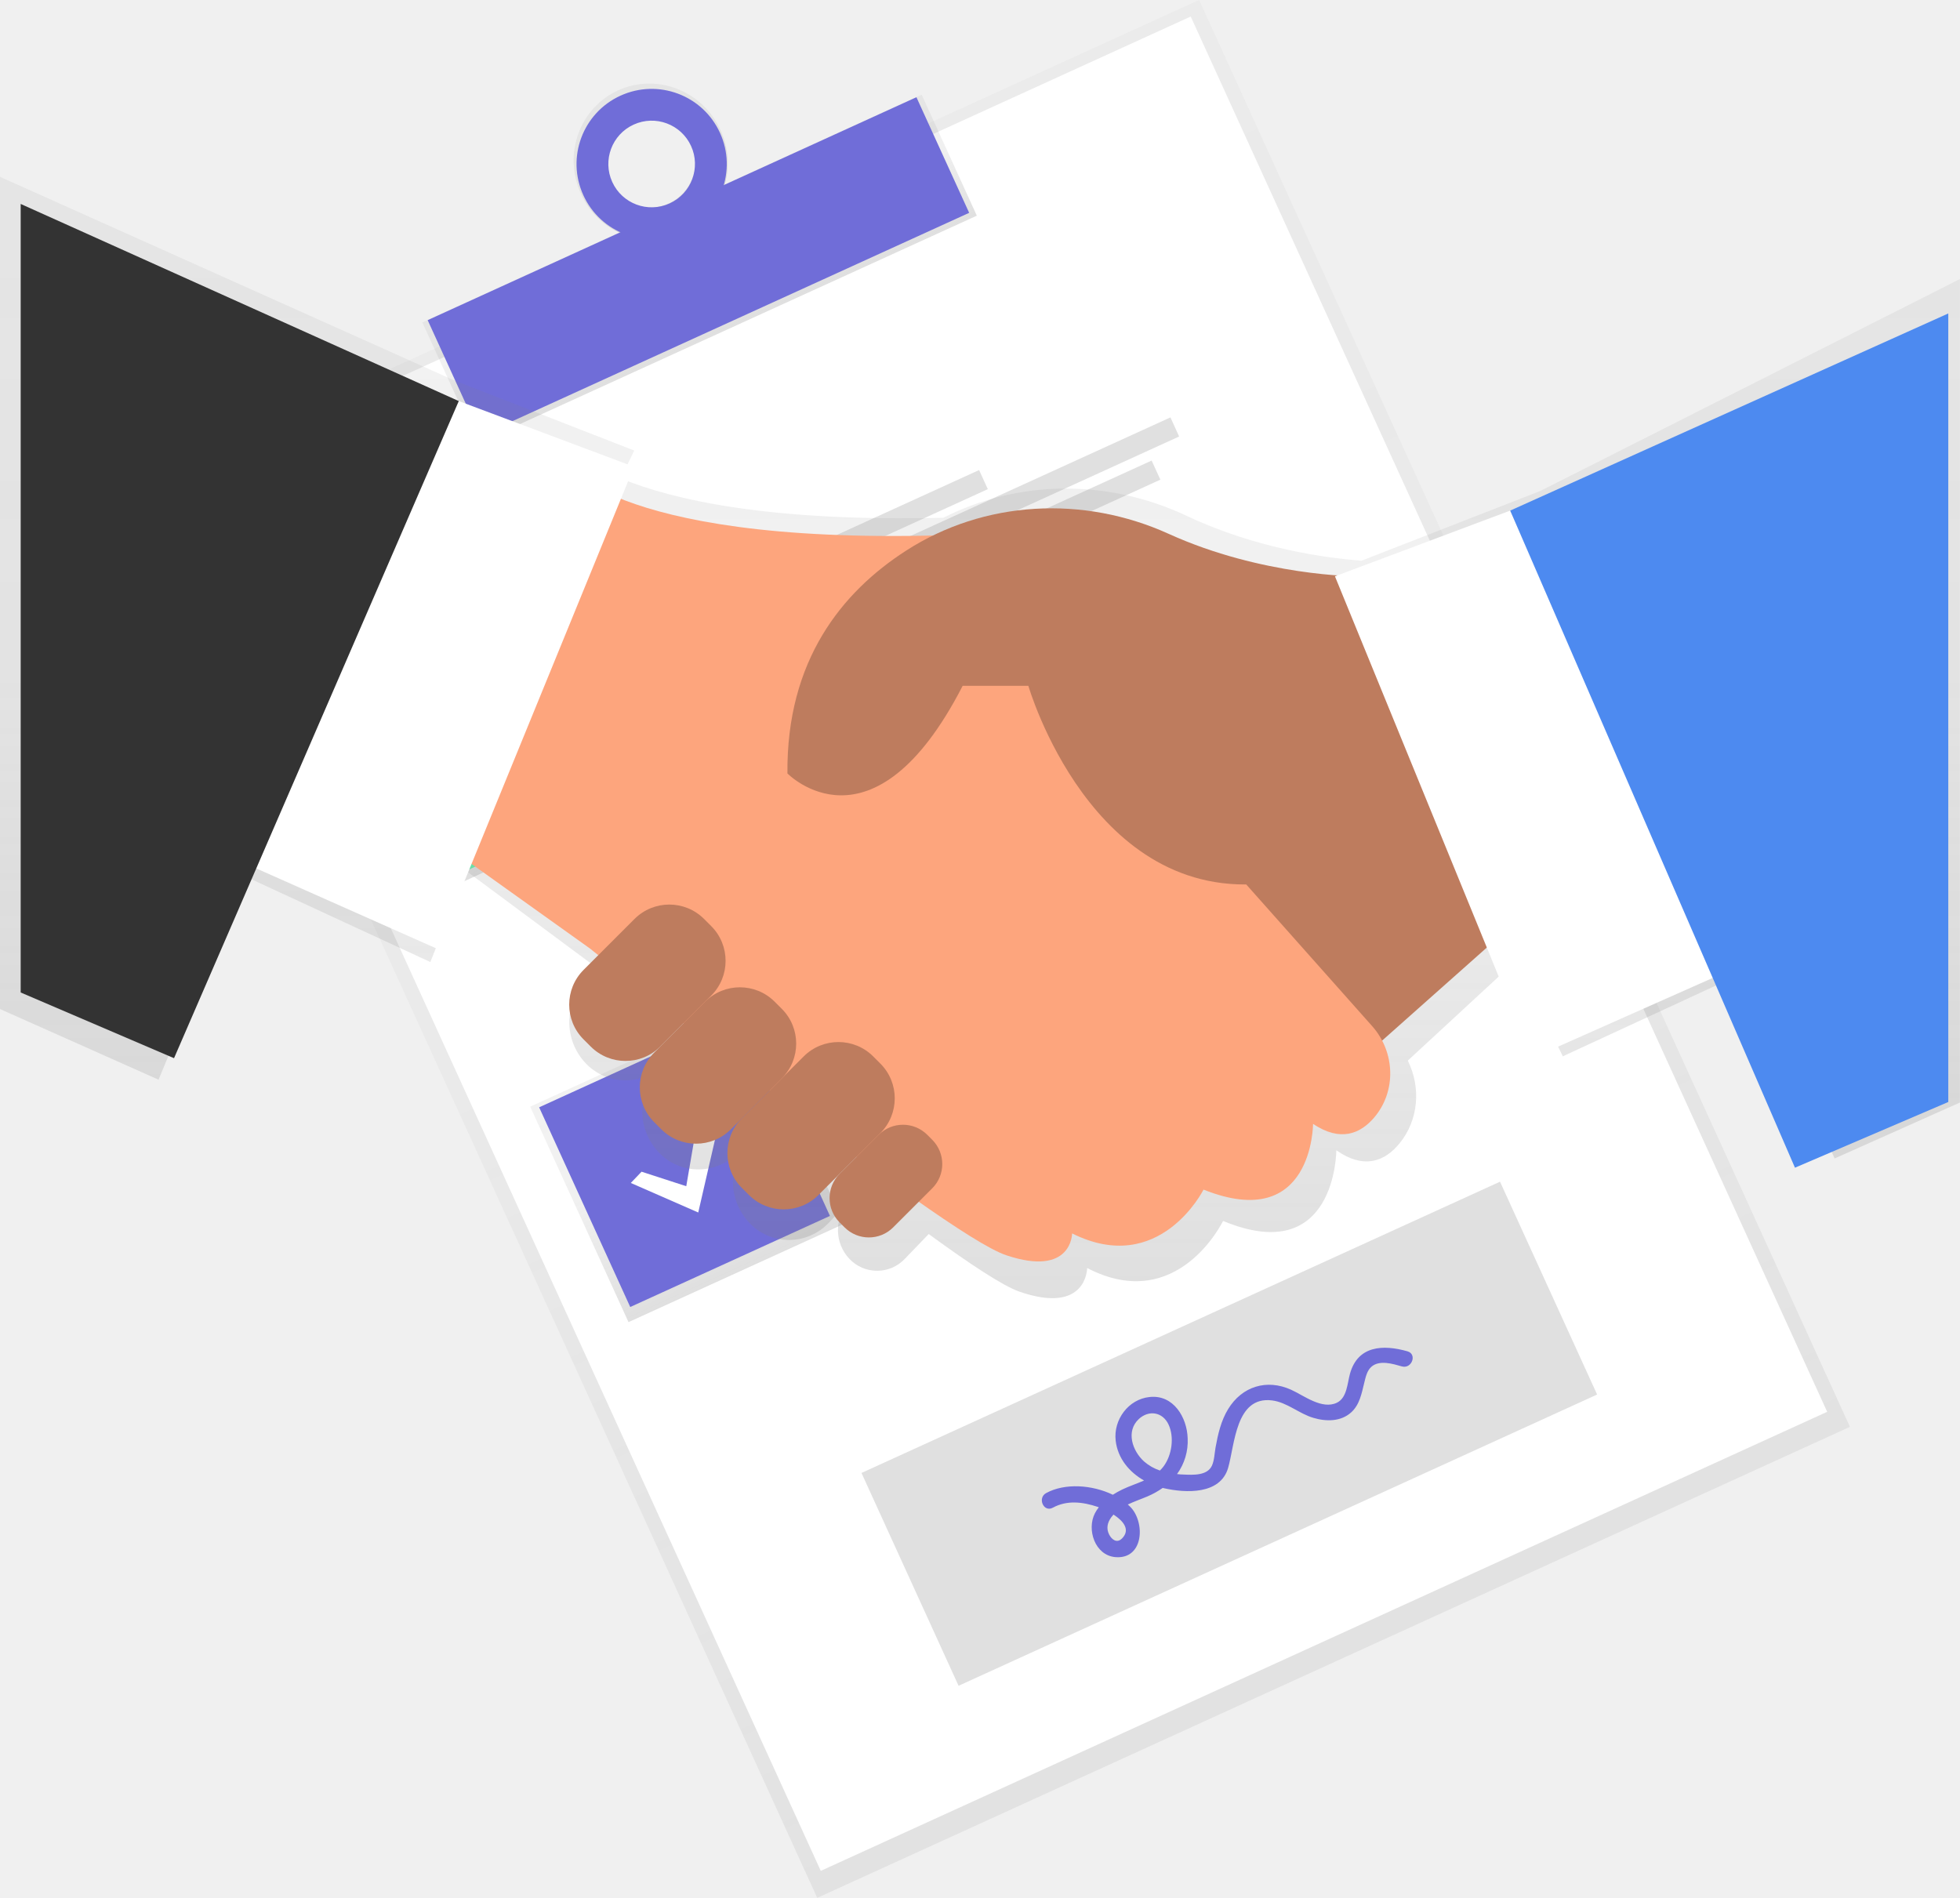
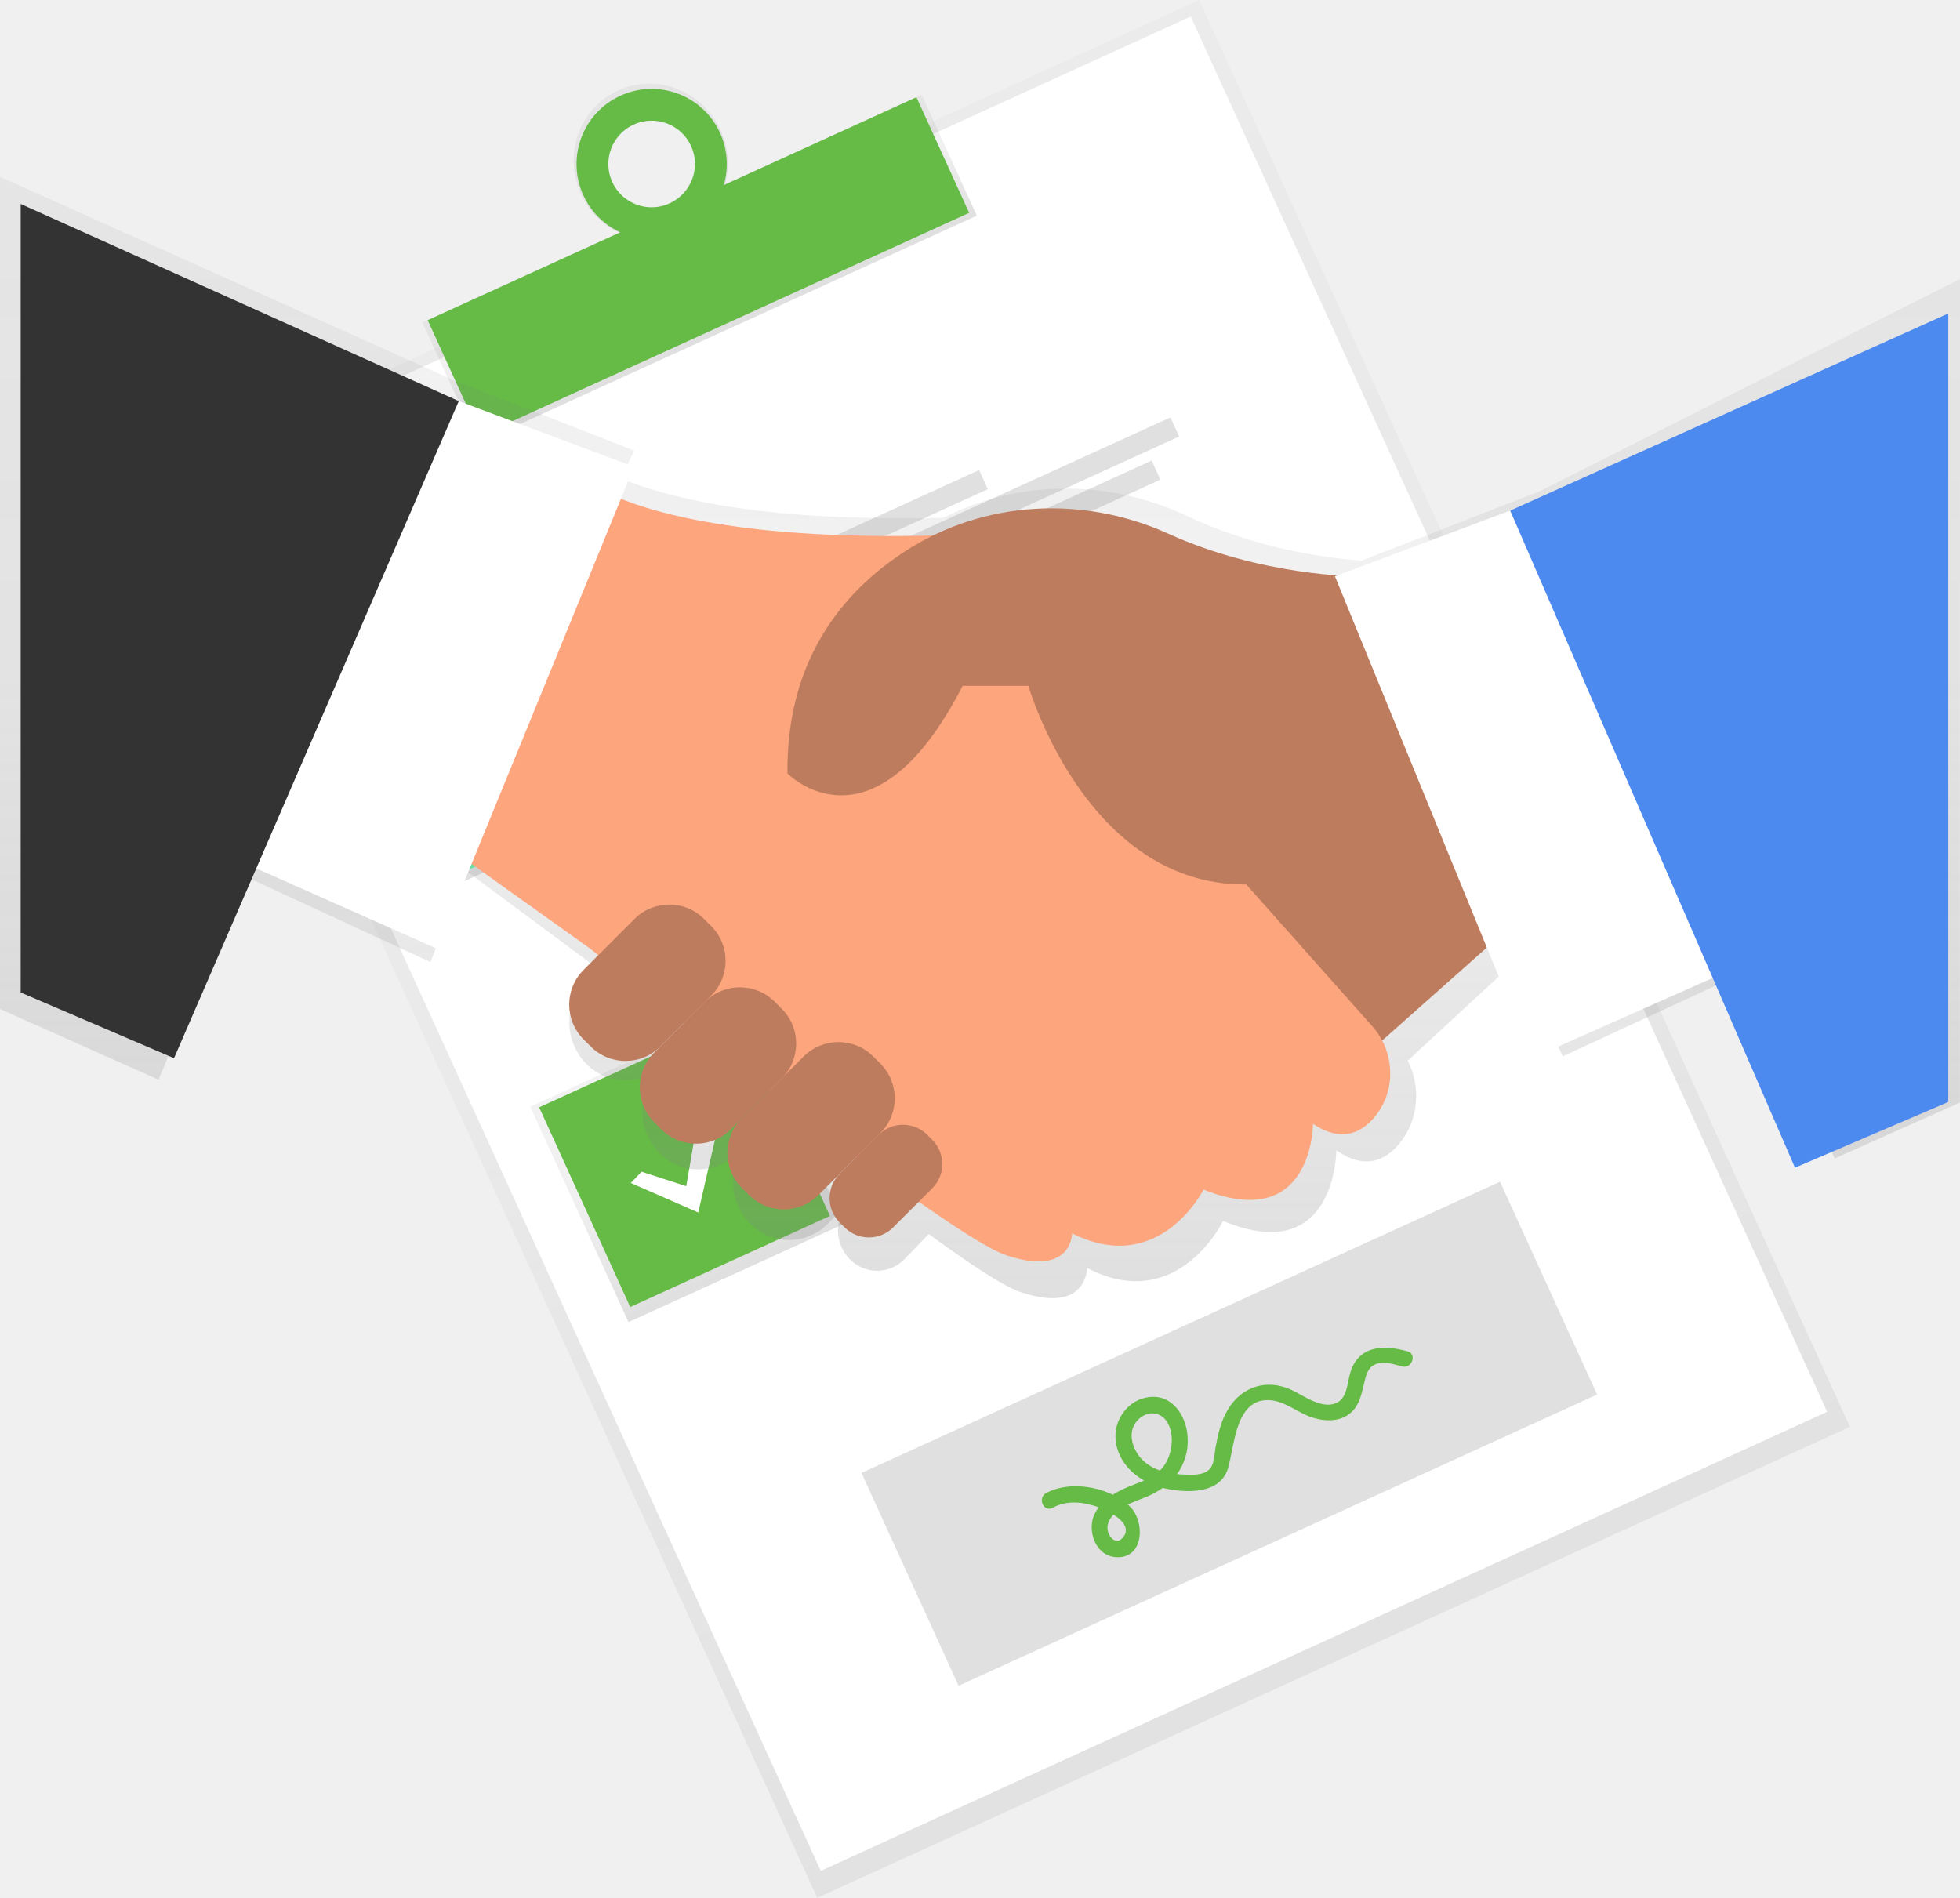
<svg xmlns="http://www.w3.org/2000/svg" xmlns:xlink="http://www.w3.org/1999/xlink" id="196ecc45-c3c6-4b7d-8685-374129418fe3" data-name="Layer 1" width="885" height="856.96" viewBox="0 0 885 856.96">
  <defs>
    <linearGradient id="431b905b-f630-4d26-9705-072736e3fa0a" x1="613.19" y1="813.7" x2="613.19" y2="105.57" gradientTransform="translate(-0.86 -10.23)" gradientUnits="userSpaceOnUse">
      <stop offset="0" stop-color="gray" stop-opacity="0.25" />
      <stop offset="0.54" stop-color="gray" stop-opacity="0.12" />
      <stop offset="1" stop-color="gray" stop-opacity="0.1" />
    </linearGradient>
    <linearGradient id="82c9264e-9b45-4df5-9d25-f7dacbcab158" x1="613.84" y1="152.52" x2="613.84" y2="92.5" gradientTransform="translate(-140.84 19.9)" xlink:href="#431b905b-f630-4d26-9705-072736e3fa0a" />
    <linearGradient id="e7f96ace-9b05-41bf-887d-5e87841d3793" x1="613.84" y1="104.78" x2="613.84" y2="33.84" gradientTransform="translate(-136.32 285.71) rotate(-24.52)" xlink:href="#431b905b-f630-4d26-9705-072736e3fa0a" />
    <linearGradient id="0e5c1f30-7912-44d8-85da-be3b7e04fbbd" x1="440.4" y1="329.87" x2="440.4" y2="222.94" gradientTransform="translate(-61.32 78.01)" xlink:href="#431b905b-f630-4d26-9705-072736e3fa0a" />
    <linearGradient id="f5898732-89b1-47b9-bad4-993f506fb52e" x1="440.76" y1="541.79" x2="440.76" y2="434.85" gradientTransform="translate(26.6 58.74)" xlink:href="#431b905b-f630-4d26-9705-072736e3fa0a" />
    <linearGradient id="f9eac279-a8ac-46d5-97b7-7547b98d8743" x1="440.4" y1="302" x2="440.4" y2="249.51" gradientTransform="translate(-293.43 264.79) rotate(-24.52)" xlink:href="#431b905b-f630-4d26-9705-072736e3fa0a" />
    <linearGradient id="56bc9504-3ea8-4a78-ad29-d599ef16b1a5" x1="599.62" y1="607.1" x2="599.62" y2="100.78" gradientTransform="matrix(1, 0, 0, 1, 0, 0)" xlink:href="#431b905b-f630-4d26-9705-072736e3fa0a" />
  </defs>
  <g opacity="0.5">
    <rect x="356.07" y="95.34" width="512.51" height="708.13" transform="translate(-288.4 273.74) rotate(-24.52)" fill="url(#431b905b-f630-4d26-9705-072736e3fa0a)" />
  </g>
  <rect x="361.51" y="100.79" width="499.47" height="692.48" transform="translate(-287.52 273.08) rotate(-24.52)" fill="#fff" />
  <rect x="349.12" y="112.4" width="247.78" height="60.02" transform="translate(-173.56 188.23) rotate(-24.52)" fill="url(#82c9264e-9b45-4df5-9d25-f7dacbcab158)" />
  <path d="M436.21,61.74c-17.4,7.94-24.92,28.82-16.79,46.64s28.83,25.83,46.23,17.89,24.92-28.82,16.79-46.64S453.61,53.8,436.21,61.74Zm23.21,50.88a20.47,20.47,0,1,1,9.69-26.91A20.23,20.23,0,0,1,459.42,112.63Z" transform="translate(-157.12 -20.92)" fill="url(#e7f96ace-9b05-41bf-887d-5e87841d3793)" />
-   <rect x="351.19" y="112.55" width="242.56" height="57.38" transform="translate(-173.12 187.91) rotate(-24.52)" fill="#706dd8" />
-   <path d="M437.29,64.12a33.91,33.91,0,1,0,44.92,16.78A33.91,33.91,0,0,0,437.29,64.12Zm22.19,48.65a19.56,19.56,0,1,1,9.68-25.92A19.56,19.56,0,0,1,459.48,112.76Z" transform="translate(-157.12 -20.92)" fill="#706dd8" />
+   <rect x="351.19" y="112.55" width="242.56" height="57.38" transform="translate(-173.12 187.91) rotate(-24.52)" fill="#65bb46" />
+   <path d="M437.29,64.12a33.91,33.91,0,1,0,44.92,16.78A33.91,33.91,0,0,0,437.29,64.12Zm22.19,48.65a19.56,19.56,0,1,1,9.68-25.92A19.56,19.56,0,0,1,459.48,112.76Z" transform="translate(-157.12 -20.92)" fill="#65bb46" />
  <rect x="325.61" y="300.95" width="106.94" height="106.94" transform="translate(-270.02 168.37) rotate(-24.52)" fill="url(#0e5c1f30-7912-44d8-85da-be3b7e04fbbd)" />
  <rect x="413.89" y="493.6" width="106.94" height="106.94" transform="translate(-342.01 222.39) rotate(-24.52)" fill="url(#f5898732-89b1-47b9-bad4-993f506fb52e)" />
  <rect x="329.52" y="304.86" width="99.11" height="99.11" transform="translate(-270.02 168.37) rotate(-24.52)" fill="#69f0ae" />
-   <rect x="416.66" y="495.88" width="99.11" height="99.11" transform="translate(-341.44 221.76) rotate(-24.52)" fill="#706dd8" />
+   <rect x="416.66" y="495.88" width="99.11" height="99.11" transform="translate(-341.44 221.76) rotate(-24.52)" fill="#65bb46" />
  <rect x="471.46" y="260.92" width="135.85" height="9.48" transform="translate(-218.73 226.9) rotate(-24.52)" fill="#e0e0e0" />
  <rect x="473.37" y="255.5" width="224.31" height="9.48" transform="translate(-212.31 245.56) rotate(-24.52)" fill="#e0e0e0" />
  <rect x="479.98" y="271.71" width="208.51" height="9.48" transform="translate(-219.16 246.49) rotate(-24.52)" fill="#e0e0e0" />
  <rect x="558.6" y="451.95" width="135.85" height="9.48" transform="translate(-290.15 280.29) rotate(-24.52)" fill="#e0e0e0" />
  <rect x="560.51" y="446.52" width="224.31" height="9.48" transform="translate(-283.73 298.95) rotate(-24.52)" fill="#e0e0e0" />
  <rect x="567.12" y="462.74" width="208.51" height="9.48" transform="translate(-290.58 299.88) rotate(-24.52)" fill="#e0e0e0" />
  <polygon points="199.04 337.46 222.26 345 229.9 300.31 241.2 303.4 228.49 358.65 193.47 343.3 199.04 337.46" fill="url(#f9eac279-a8ac-46d5-97b7-7547b98d8743)" />
  <polygon points="202 336.87 222.19 343.42 228.83 304.56 238.65 307.25 227.6 355.29 197.15 341.95 202 336.87" fill="#fff" />
  <polygon points="289.68 529.08 309.87 535.63 316.51 496.77 326.33 499.46 315.28 547.5 284.83 534.16 289.68 529.08" fill="#fff" />
  <rect x="553.74" y="615.49" width="316.9" height="105.63" transform="translate(-370.25 334.93) rotate(-24.52)" fill="#e0e0e0" />
-   <path d="M792.63,631.1c-11.08-3.16-22.42-2.56-25.95,10.11-1.19,4.27-1.33,10.9-5.91,13.1-6.74,3.24-14.87-3.24-20.72-5.88-10.9-4.92-22.09-1.57-28.4,8.77-3.2,5.24-4.57,11.27-5.66,17.24-.47,2.59-.53,5.79-1.62,8.23-2.09,4.67-8.63,4.25-12.92,4.07-.94,0-1.9-.11-2.86-.21a25.33,25.33,0,0,0,4.8-16.13c-.28-9.47-6.43-19.83-17.18-18.67-9.63,1-16.41,10.3-15.33,19.71.92,8,6.13,14.2,12.81,18-3.28,1.45-6.78,2.58-9.88,4.08a41.43,41.43,0,0,0-4.21,2.35c-9.37-4.52-21.68-5.37-30.11-.76-4.08,2.23-1.1,8.86,3,6.61,6.42-3.51,13.5-2.63,20.21-.4l.56.2a18.06,18.06,0,0,0-1.75,2.71c-3.79,7.36,0,19,9.22,19.8,13,1.11,13.61-16.07,6.55-22.91-.3-.29-.6-.57-.92-.84,2.92-1.41,6.08-2.47,8.87-3.66a36.89,36.89,0,0,0,6.9-3.84l.5.13c9.93,2.25,25.43,2.95,29-9.08,3.06-10.44,3.35-32.61,19.85-30.56,6.73.83,12.25,6,18.65,7.87,5.73,1.71,12.36,1.78,17.06-2.44,3.88-3.48,4.75-8.62,5.94-13.42.61-2.48,1.21-5.44,3.23-7.21,3.65-3.19,9.68-1.31,13.75-.15C794.56,639.18,797.14,632.38,792.63,631.1Zm-129,84.59c-2.19,2.17-4.51.45-5.68-1.82-1.42-2.76-.81-5.48,1-7.91a13.74,13.74,0,0,1,.95-1.14C664.23,707.62,667.77,711.63,663.67,715.69Zm7.68-54c4.5-4.18,10.77-3.26,13.45,2.48s1.5,13.84-2.26,18.9a15.26,15.26,0,0,1-1.65,1.86,21.07,21.07,0,0,1-7.13-4.07C668.4,676.06,665.39,667.19,671.35,661.66Z" transform="translate(-157.12 -20.92)" fill="#706dd8" />
+   <path d="M792.63,631.1c-11.08-3.16-22.42-2.56-25.95,10.11-1.19,4.27-1.33,10.9-5.91,13.1-6.74,3.24-14.87-3.24-20.72-5.88-10.9-4.92-22.09-1.57-28.4,8.77-3.2,5.24-4.57,11.27-5.66,17.24-.47,2.59-.53,5.79-1.62,8.23-2.09,4.67-8.63,4.25-12.92,4.07-.94,0-1.9-.11-2.86-.21a25.33,25.33,0,0,0,4.8-16.13c-.28-9.47-6.43-19.83-17.18-18.67-9.63,1-16.41,10.3-15.33,19.71.92,8,6.13,14.2,12.81,18-3.28,1.45-6.78,2.58-9.88,4.08a41.43,41.43,0,0,0-4.21,2.35c-9.37-4.52-21.68-5.37-30.11-.76-4.08,2.23-1.1,8.86,3,6.61,6.42-3.51,13.5-2.63,20.21-.4l.56.2a18.06,18.06,0,0,0-1.75,2.71c-3.79,7.36,0,19,9.22,19.8,13,1.11,13.61-16.07,6.55-22.91-.3-.29-.6-.57-.92-.84,2.92-1.41,6.08-2.47,8.87-3.66a36.89,36.89,0,0,0,6.9-3.84l.5.13c9.93,2.25,25.43,2.95,29-9.08,3.06-10.44,3.35-32.61,19.85-30.56,6.73.83,12.25,6,18.65,7.87,5.73,1.71,12.36,1.78,17.06-2.44,3.88-3.48,4.75-8.62,5.94-13.42.61-2.48,1.21-5.44,3.23-7.21,3.65-3.19,9.68-1.31,13.75-.15C794.56,639.18,797.14,632.38,792.63,631.1Zm-129,84.59c-2.19,2.17-4.51.45-5.68-1.82-1.42-2.76-.81-5.48,1-7.91a13.74,13.74,0,0,1,.95-1.14C664.23,707.62,667.77,711.63,663.67,715.69Zm7.68-54c4.5-4.18,10.77-3.26,13.45,2.48s1.5,13.84-2.26,18.9a15.26,15.26,0,0,1-1.65,1.86,21.07,21.07,0,0,1-7.13-4.07C668.4,676.06,665.39,667.19,671.35,661.66Z" transform="translate(-157.12 -20.92)" fill="#65bb46" />
  <path d="M852.6,242.63l-80.72,31.47c-15.18-1.13-47.12-5.25-78.82-20.2-35.29-16.64-75.72-16.6-110,.83-79,1.89-122.48-8.23-145.68-17.81l6.12-12.56-81.82-31.9L157.12,100.78V476.54l71.59,31.9,38.4-92.12,84.33,39,16.19-41.14L423,455.27l3.77,3.17-5.19,5.39a27.06,27.06,0,0,0,0,37.21h0a24.64,24.64,0,0,0,35.8,0l-2.84,3a27.06,27.06,0,0,0,0,37.21h0a24.64,24.64,0,0,0,35.8,0l16.4-17.05h0L495.48,535.9a27.06,27.06,0,0,0,0,37.21h0a24.64,24.64,0,0,0,35.8,0l16.19-16.83h0l-6.81,7.08a18.9,18.9,0,0,0,0,26,17.21,17.21,0,0,0,25,0l10.8-11.22c18.55,13.55,33.56,23.44,40.91,26C648,614.76,648,593.49,648,593.49c40.91,21.26,61.37-21.26,61.37-21.26,51.14,21.26,51.14-31.9,51.14-31.9,12.78,8.86,22,4.8,28.44-3,8.77-10.58,9.84-25.51,3.82-37.49l48.88-45.17,21.14,43.22,84.33-39,38.4,85.13,56.55-25.25V146.94Z" transform="translate(-157.12 -20.92)" fill="url(#56bc9504-3ea8-4a78-ad29-d599ef16b1a5)" />
  <polygon points="681.9 418.48 592.88 497.6 523.65 369.02 681.9 329.46 681.9 418.48" fill="#be7c5e" />
  <path d="M413.72,231.69s28.57,39.56,197.81,29.67l98.91,148.36,66.28,74.57c10.41,11.72,11,29.49.78,41.37-6.21,7.21-15.14,11-27.5,2.75,0,0,0,49.45-49.45,29.67,0,0-19.78,39.56-59.34,19.78,0,0,0,19.78-29.67,9.89S423.61,449.29,423.61,449.29l-69.23-49.45Z" transform="translate(-157.12 -20.92)" fill="#fda57d" />
  <path d="M769.78,281.15s-42.74,0-85-19.19c-38.43-17.43-83.18-15.21-118.64,7.67-28.9,18.65-53.94,49.53-53.47,100.53,0,0,38.46,39.56,79.12-39.56h29.67s28.57,98.91,108.8,89,98.91-19.78,98.91-19.78Z" transform="translate(-157.12 -20.92)" fill="#be7c5e" />
  <rect x="456.83" y="463.57" width="48.96" height="76.93" rx="22.21" ry="22.21" transform="translate(338.85 -214.21) rotate(45)" fill="#be7c5e" />
  <rect x="424.96" y="426.21" width="48.96" height="76.93" rx="22.21" ry="22.21" transform="translate(303.09 -202.62) rotate(45)" fill="#be7c5e" />
  <rect x="498.86" y="487.27" width="48.96" height="83.92" rx="22.21" ry="22.21" transform="translate(370.39 -235.97) rotate(45)" fill="#be7c5e" />
  <rect x="540.04" y="526.26" width="34.19" height="55.95" rx="15.51" ry="15.51" transform="translate(397.97 -252.54) rotate(45)" fill="#be7c5e" />
  <polygon points="780.8 438.26 691.79 477.82 602.77 260.23 681.9 230.56 780.8 438.26" fill="#fff" />
  <polygon points="108.25 388.81 197.26 428.37 286.28 210.78 207.15 181.1 108.25 388.81" fill="#fff" />
  <polygon points="9.34 92.09 207.15 181.1 78.58 477.82 9.34 448.15 9.34 92.09" fill="#333" />
  <polygon points="879.71 141.54 681.9 230.56 810.48 527.27 879.71 497.6 879.71 141.54" fill="#4d8af0" />
</svg>
